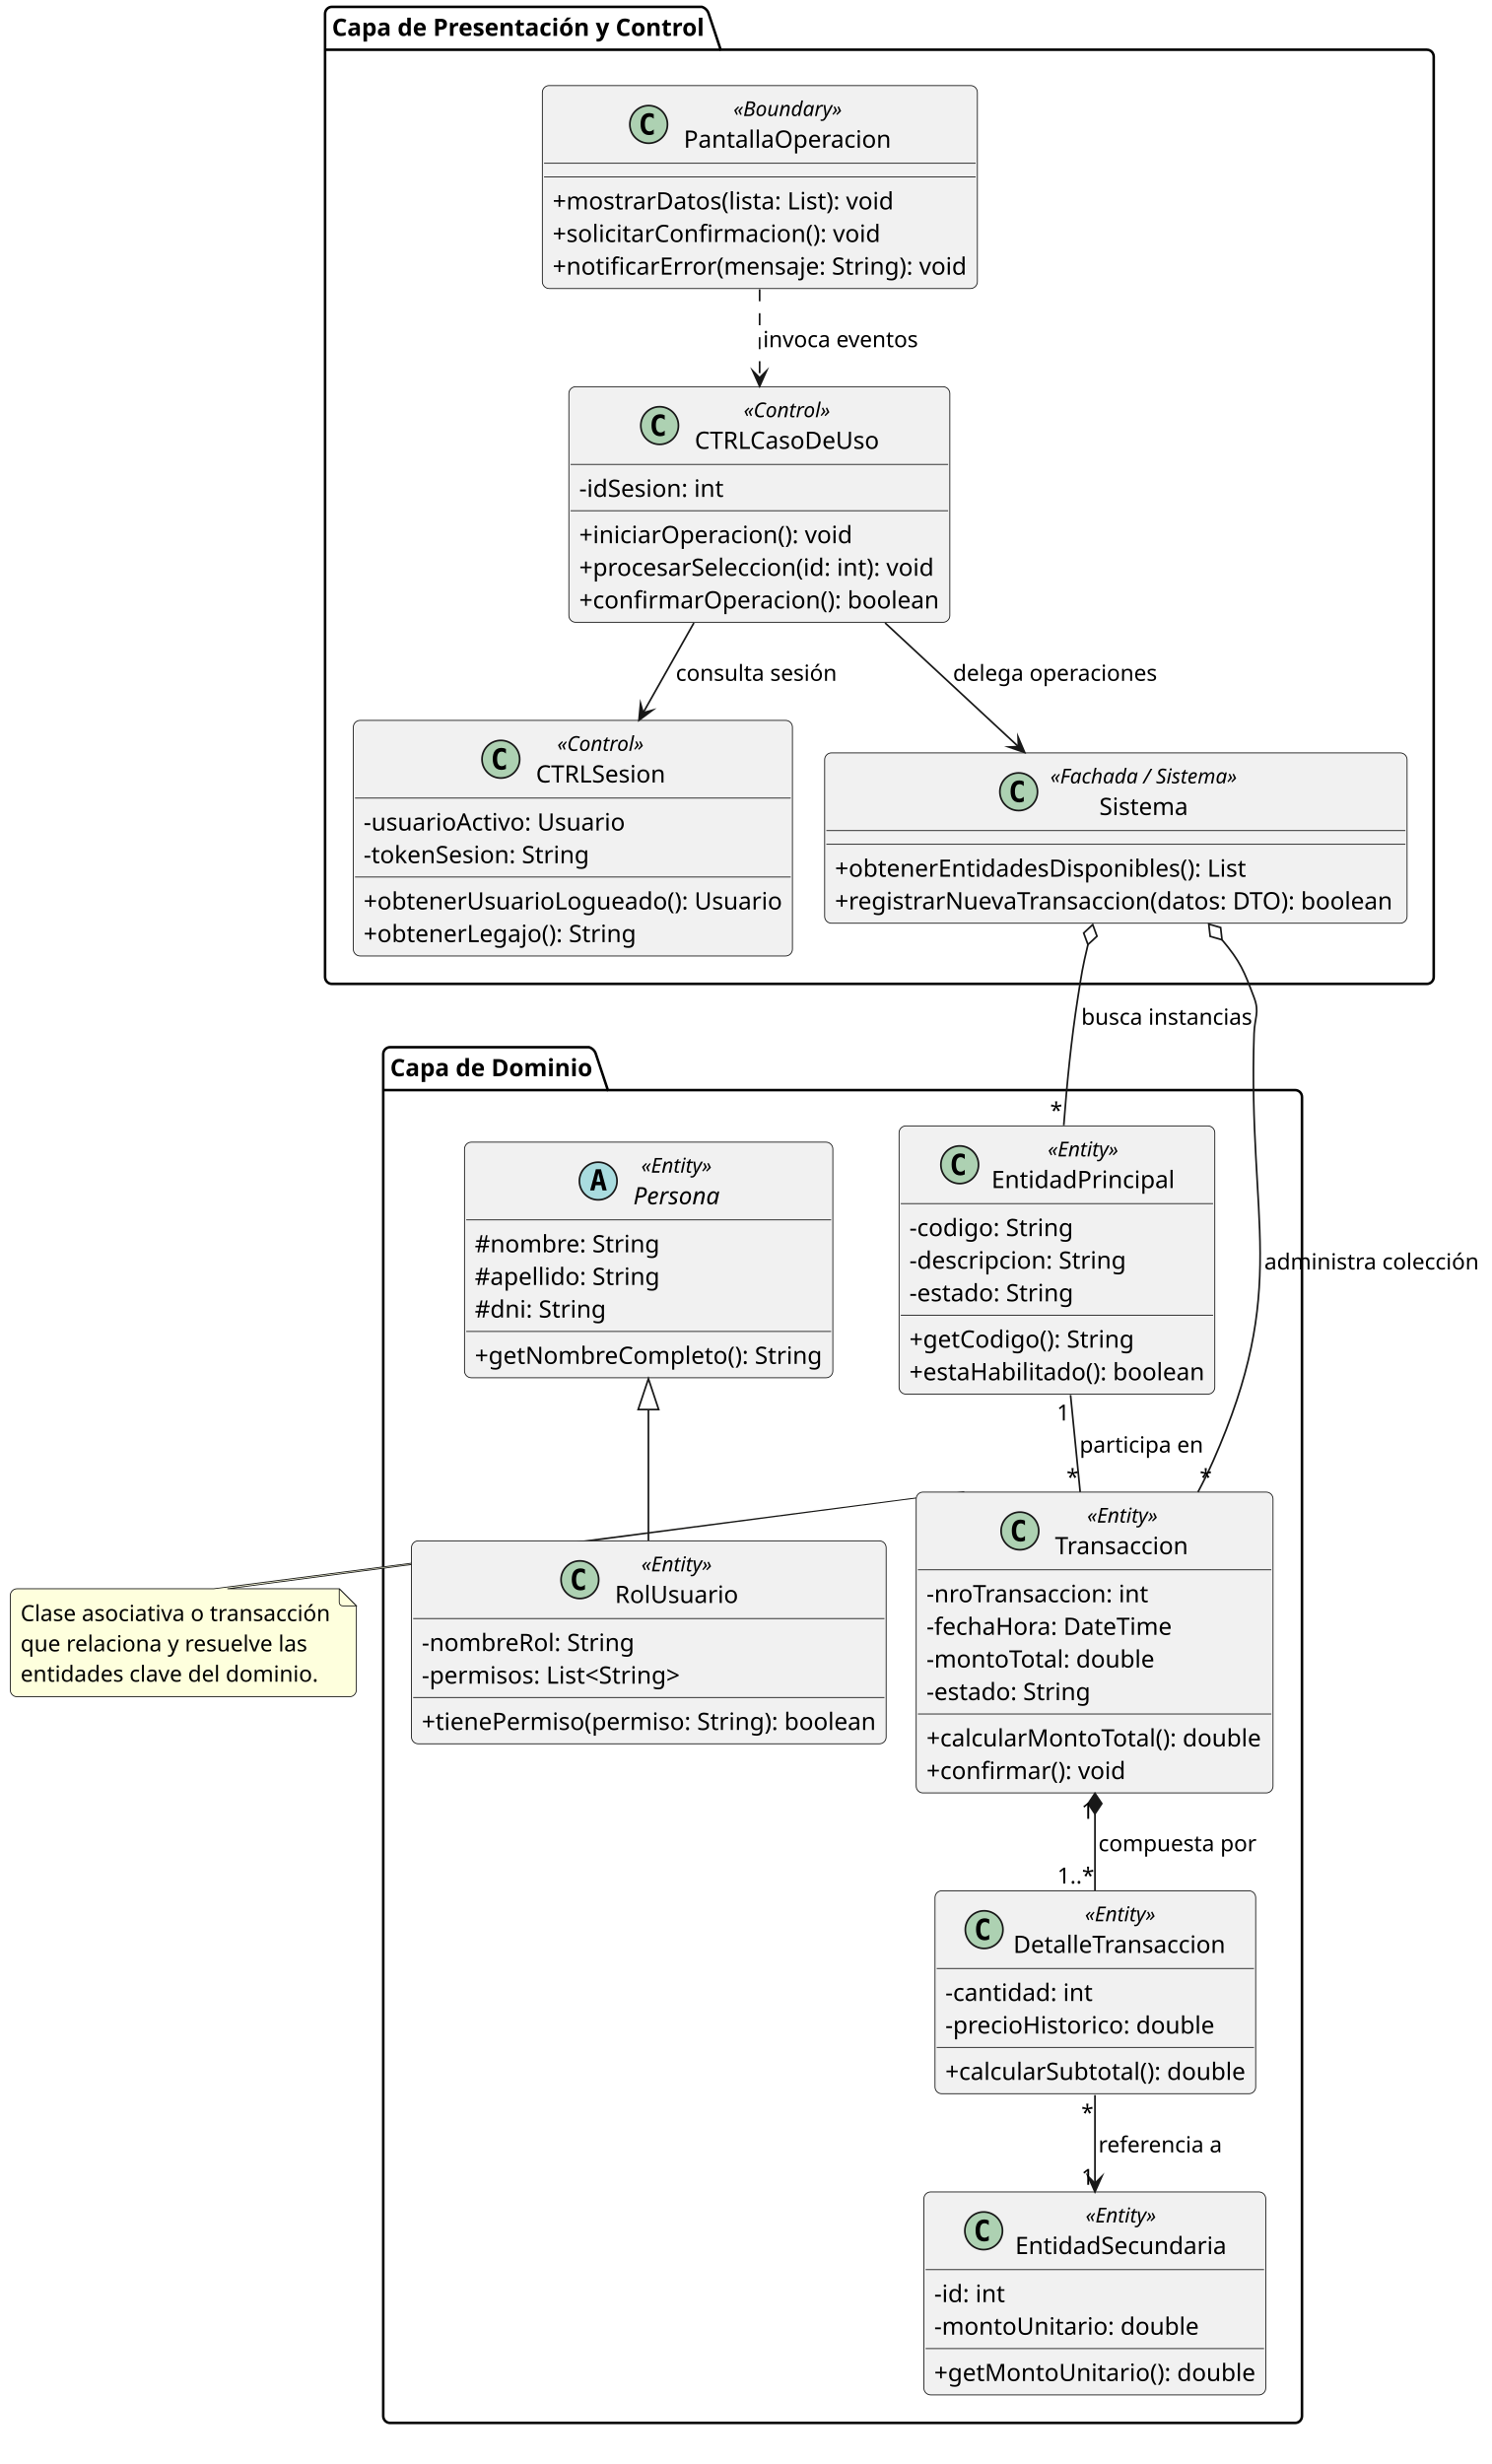
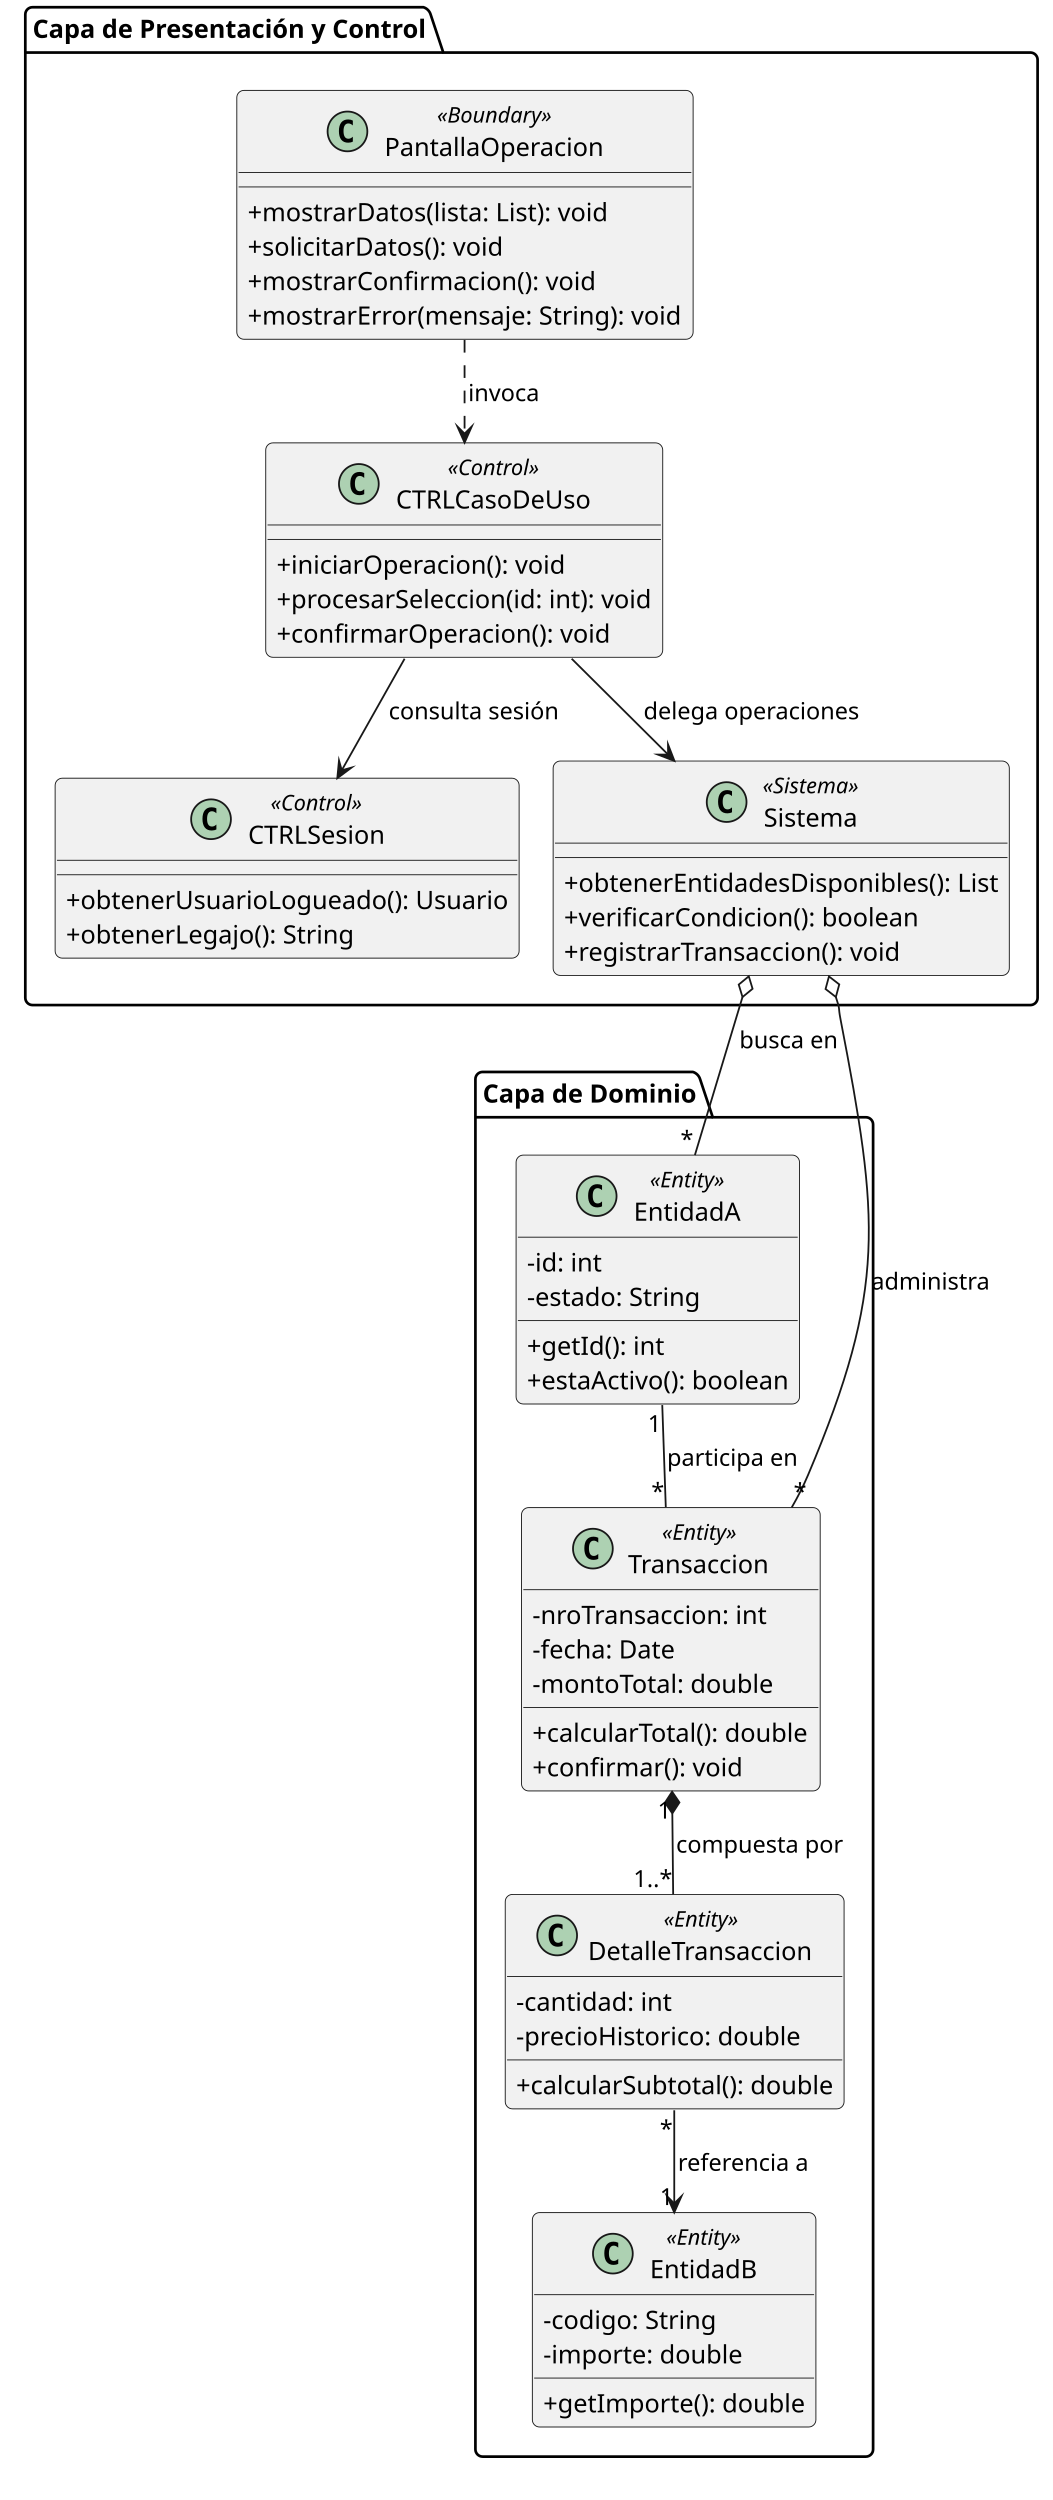
- <svg xmlns="http://www.w3.org/2000/svg" version="1.1" data-diagram-type="CLASS" style="width:872px;height:1440px;background:#FFFFFF;" width="872px" height="1440px" viewBox="0 0 872 1440" zoomAndPan="magnify" preserveAspectRatio="none" contentStyleType="text/css">
+ <svg xmlns="http://www.w3.org/2000/svg" version="1.1" data-diagram-type="CLASS" style="width:582px;height:1383px;background:#FFFFFF;" width="582px" height="1383px" viewBox="0 0 582 1383" zoomAndPan="magnify" preserveAspectRatio="none" contentStyleType="text/css">
  <defs />
  <g font-family="sans-serif" lengthAdjust="spacing">
    <g class="cluster" data-qualified-name="Capa de Presentaci.n y Control" id="ent0001" data-source-line="15">
-       <path d="M194,4 L410.217,4 A6,6 0 0 1 414.217,8 L421.217,29.068 L834,29.068 A4,4 0 0 1 838,33.068 L838,571 A4,4 0 0 1 834,575 L194,575 A4,4 0 0 1 190,571 L190,8 A4,4 0 0 1 194,4" style="stroke:#000;stroke-width:1.5;" fill="none" />
-       <line x1="190" y1="29.068" x2="421.217" y2="29.068" style="stroke:#000;stroke-width:1.5;" />
-       <text x="194" y="20.966" fill="#000" font-size="14" textLength="218.217" font-weight="700">Capa de Presentación y Control</text>
+       <path d="M18,4 L234.217,4 A6,6 0 0 1 238.217,8 L245.217,29.068 L570,29.068 A4,4 0 0 1 574,33.068 L574,552 A4,4 0 0 1 570,556 L18,556 A4,4 0 0 1 14,552 L14,8 A4,4 0 0 1 18,4" style="stroke:#000;stroke-width:1.5;" fill="none" />
+       <line x1="14" y1="29.068" x2="245.217" y2="29.068" style="stroke:#000;stroke-width:1.5;" />
+       <text x="18" y="20.966" fill="#000" font-size="14" textLength="218.217" font-weight="700">Capa de Presentación y Control</text>
    </g>
-     <g class="cluster" data-qualified-name="Capa de Dominio" id="ent0006" data-source-line="45">
-       <path d="M228,612 L344.286,612 A6,6 0 0 1 348.286,616 L355.286,637.068 L757,637.068 A4,4 0 0 1 761,641.068 L761,1412 A4,4 0 0 1 757,1416 L228,1416 A4,4 0 0 1 224,1412 L224,616 A4,4 0 0 1 228,612" style="stroke:#000;stroke-width:1.5;" fill="none" />
-       <line x1="224" y1="637.068" x2="355.286" y2="637.068" style="stroke:#000;stroke-width:1.5;" />
-       <text x="228" y="628.966" fill="#000" font-size="14" textLength="118.286" font-weight="700">Capa de Dominio</text>
+     <g class="cluster" data-qualified-name="Capa de Dominio" id="ent0006" data-source-line="46">
+       <path d="M267,593 L383.286,593 A6,6 0 0 1 387.286,597 L394.286,618.068 L479,618.068 A4,4 0 0 1 483,622.068 L483,1355 A4,4 0 0 1 479,1359 L267,1359 A4,4 0 0 1 263,1355 L263,597 A4,4 0 0 1 267,593" style="stroke:#000;stroke-width:1.5;" fill="none" />
+       <line x1="263" y1="618.068" x2="394.286" y2="618.068" style="stroke:#000;stroke-width:1.5;" />
+       <text x="267" y="609.966" fill="#000" font-size="14" textLength="118.286" font-weight="700">Capa de Dominio</text>
    </g>
-     <g class="entity" data-qualified-name="GMN22" id="ent0023" data-source-line="113">
-       <path d="M6,932.5 L6,987.618 A4,4 0 0 0 10,991.618 L204.285,991.618 A4,4 0 0 0 208.285,987.618 L208.285,938.5 L198.285,928.5 L132.891,928.5 L563.635,871.75 L124.891,928.5 L10,928.5 A4,4 0 0 0 6,932.5" style="stroke:#181818;stroke-width:0.5;" fill="#FEFFDD" />
-       <path d="M198.285,928.5 L198.285,936.5 A2,2 0 0 0 200.285,938.5 L208.285,938.5 L198.285,928.5" style="stroke:#181818;stroke-width:0.5;" fill="#FEFFDD" />
-       <text x="12" y="947.397" fill="#000" font-size="13" textLength="181.285">Clase asociativa o transacción</text>
-       <text x="12" y="965.103" fill="#000" font-size="13" textLength="168.103">que relaciona y resuelve las</text>
-       <text x="12" y="982.809" fill="#000" font-size="13" textLength="174.005">entidades clave del dominio.</text>
+     <g class="entity" data-qualified-name="Capa de Presentaci.n y Control.UI" id="ent0002" data-source-line="18">
+       <rect x="131" y="50" width="252.435" height="137.684" fill="#F1F1F1" style="stroke:#181818;stroke-width:0.5;" rx="4" ry="4" />
+       <ellipse cx="192.222" cy="72.706" rx="11" ry="11" fill="#ADD1B2" style="stroke:#181818;stroke-width:1;" />
+       <path d="M195.191,78.347 Q194.612,78.644 193.972,78.784 Q193.331,78.94 192.628,78.94 Q190.128,78.94 188.8,77.3 Q187.487,75.644 187.487,72.519 Q187.487,69.394 188.8,67.737 Q190.128,66.081 192.628,66.081 Q193.331,66.081 193.972,66.237 Q194.628,66.394 195.191,66.69 L195.191,69.409 Q194.566,68.831 193.972,68.565 Q193.378,68.284 192.753,68.284 Q191.409,68.284 190.722,69.362 Q190.034,70.425 190.034,72.519 Q190.034,74.612 190.722,75.69 Q191.409,76.753 192.753,76.753 Q193.378,76.753 193.972,76.487 Q194.566,76.206 195.191,75.628 L195.191,78.347 Z " fill="#000" />
+       <text x="241.745" y="67.828" fill="#000" font-size="12" textLength="63.444" font-style="italic">«Boundary»</text>
+       <text x="212.722" y="86.31" fill="#000" font-size="14" textLength="121.492">PantallaOperacion</text>
+       <line x1="132" y1="95.412" x2="382.435" y2="95.412" style="stroke:#181818;stroke-width:0.5;" />
+       <line x1="132" y1="103.412" x2="382.435" y2="103.412" style="stroke:#181818;stroke-width:0.5;" />
+       <text x="137" y="122.378" fill="#000" font-size="14" textLength="199.583">+mostrarDatos(lista: List): void</text>
+       <text x="137" y="141.446" fill="#000" font-size="14" textLength="141.329">+solicitarDatos(): void</text>
+       <text x="137" y="160.514" fill="#000" font-size="14" textLength="192.919">+mostrarConfirmacion(): void</text>
+       <text x="137" y="179.582" fill="#000" font-size="14" textLength="240.435">+mostrarError(mensaje: String): void</text>
    </g>
-     <g class="entity" data-qualified-name="Capa de Presentaci.n y Control.UI" id="ent0002" data-source-line="16">
-       <rect x="317" y="50" width="254.269" height="118.616" fill="#F1F1F1" style="stroke:#181818;stroke-width:0.5;" rx="4" ry="4" />
-       <ellipse cx="379.139" cy="72.706" rx="11" ry="11" fill="#ADD1B2" style="stroke:#181818;stroke-width:1;" />
-       <path d="M382.108,78.347 Q381.529,78.644 380.889,78.784 Q380.248,78.94 379.545,78.94 Q377.045,78.94 375.717,77.3 Q374.404,75.644 374.404,72.519 Q374.404,69.394 375.717,67.737 Q377.045,66.081 379.545,66.081 Q380.248,66.081 380.889,66.237 Q381.545,66.394 382.108,66.69 L382.108,69.409 Q381.483,68.831 380.889,68.565 Q380.295,68.284 379.67,68.284 Q378.326,68.284 377.639,69.362 Q376.951,70.425 376.951,72.519 Q376.951,74.612 377.639,75.69 Q378.326,76.753 379.67,76.753 Q380.295,76.753 380.889,76.487 Q381.483,76.206 382.108,75.628 L382.108,78.347 Z " fill="#000" />
-       <text x="428.662" y="67.828" fill="#000" font-size="12" textLength="63.444" font-style="italic">«Boundary»</text>
-       <text x="399.639" y="86.31" fill="#000" font-size="14" textLength="121.492">PantallaOperacion</text>
-       <line x1="318" y1="95.412" x2="570.269" y2="95.412" style="stroke:#181818;stroke-width:0.5;" />
-       <line x1="318" y1="103.412" x2="570.269" y2="103.412" style="stroke:#181818;stroke-width:0.5;" />
-       <text x="323" y="122.378" fill="#000" font-size="14" textLength="199.583">+mostrarDatos(lista: List): void</text>
-       <text x="323" y="141.446" fill="#000" font-size="14" textLength="191.603">+solicitarConfirmacion(): void</text>
-       <text x="323" y="160.514" fill="#000" font-size="14" textLength="242.269">+notificarError(mensaje: String): void</text>
+     <g class="entity" data-qualified-name="Capa de Presentaci.n y Control.CTRLCU" id="ent0003" data-source-line="26">
+       <rect x="147" y="245" width="219.619" height="118.616" fill="#F1F1F1" style="stroke:#181818;stroke-width:0.5;" rx="4" ry="4" />
+       <ellipse cx="198.52" cy="267.706" rx="11" ry="11" fill="#ADD1B2" style="stroke:#181818;stroke-width:1;" />
+       <path d="M201.489,273.347 Q200.91,273.644 200.27,273.784 Q199.629,273.94 198.926,273.94 Q196.426,273.94 195.098,272.3 Q193.785,270.644 193.785,267.519 Q193.785,264.394 195.098,262.737 Q196.426,261.081 198.926,261.081 Q199.629,261.081 200.27,261.237 Q200.926,261.394 201.489,261.69 L201.489,264.409 Q200.864,263.831 200.27,263.565 Q199.676,263.284 199.051,263.284 Q197.707,263.284 197.02,264.362 Q196.332,265.425 196.332,267.519 Q196.332,269.612 197.02,270.69 Q197.707,271.753 199.051,271.753 Q199.676,271.753 200.27,271.487 Q200.864,271.206 201.489,270.628 L201.489,273.347 Z " fill="#000" />
+       <text x="247.655" y="262.828" fill="#000" font-size="12" textLength="50.808" font-style="italic">«Control»</text>
+       <text x="219.02" y="281.31" fill="#000" font-size="14" textLength="108.08">CTRLCasoDeUso</text>
+       <line x1="148" y1="290.412" x2="365.619" y2="290.412" style="stroke:#181818;stroke-width:0.5;" />
+       <line x1="148" y1="298.412" x2="365.619" y2="298.412" style="stroke:#181818;stroke-width:0.5;" />
+       <text x="153" y="317.378" fill="#000" font-size="14" textLength="159.977">+iniciarOperacion(): void</text>
+       <text x="153" y="336.446" fill="#000" font-size="14" textLength="207.619">+procesarSeleccion(id: int): void</text>
+       <text x="153" y="355.514" fill="#000" font-size="14" textLength="184.911">+confirmarOperacion(): void</text>
    </g>
-     <g class="entity" data-qualified-name="Capa de Presentaci.n y Control.CTRLCU" id="ent0003" data-source-line="22">
-       <rect x="332.5" y="226" width="222.671" height="137.684" fill="#F1F1F1" style="stroke:#181818;stroke-width:0.5;" rx="4" ry="4" />
-       <ellipse cx="385.546" cy="248.706" rx="11" ry="11" fill="#ADD1B2" style="stroke:#181818;stroke-width:1;" />
-       <path d="M388.515,254.347 Q387.936,254.644 387.296,254.784 Q386.655,254.94 385.952,254.94 Q383.452,254.94 382.124,253.3 Q380.811,251.644 380.811,248.519 Q380.811,245.394 382.124,243.737 Q383.452,242.081 385.952,242.081 Q386.655,242.081 387.296,242.237 Q387.952,242.394 388.515,242.69 L388.515,245.409 Q387.89,244.831 387.296,244.565 Q386.702,244.284 386.077,244.284 Q384.733,244.284 384.046,245.362 Q383.358,246.425 383.358,248.519 Q383.358,250.612 384.046,251.69 Q384.733,252.753 386.077,252.753 Q386.702,252.753 387.296,252.487 Q387.89,252.206 388.515,251.628 L388.515,254.347 Z " fill="#000" />
-       <text x="434.681" y="243.828" fill="#000" font-size="12" textLength="50.808" font-style="italic">«Control»</text>
-       <text x="406.046" y="262.31" fill="#000" font-size="14" textLength="108.08">CTRLCasoDeUso</text>
-       <line x1="333.5" y1="271.412" x2="554.171" y2="271.412" style="stroke:#181818;stroke-width:0.5;" />
-       <text x="338.5" y="290.378" fill="#000" font-size="14" textLength="84.462">-idSesion: int</text>
-       <line x1="333.5" y1="298.48" x2="554.171" y2="298.48" style="stroke:#181818;stroke-width:0.5;" />
-       <text x="338.5" y="317.446" fill="#000" font-size="14" textLength="159.977">+iniciarOperacion(): void</text>
-       <text x="338.5" y="336.514" fill="#000" font-size="14" textLength="207.619">+procesarSeleccion(id: int): void</text>
-       <text x="338.5" y="355.582" fill="#000" font-size="14" textLength="210.671">+confirmarOperacion(): boolean</text>
+     <g class="entity" data-qualified-name="Capa de Presentaci.n y Control.CTRLSesion" id="ent0004" data-source-line="33">
+       <rect x="30.5" y="430.5" width="256.677" height="99.548" fill="#F1F1F1" style="stroke:#181818;stroke-width:0.5;" rx="4" ry="4" />
+       <ellipse cx="116.74" cy="453.206" rx="11" ry="11" fill="#ADD1B2" style="stroke:#181818;stroke-width:1;" />
+       <path d="M119.708,458.847 Q119.13,459.144 118.49,459.284 Q117.849,459.44 117.146,459.44 Q114.646,459.44 113.318,457.8 Q112.005,456.144 112.005,453.019 Q112.005,449.894 113.318,448.237 Q114.646,446.581 117.146,446.581 Q117.849,446.581 118.49,446.737 Q119.146,446.894 119.708,447.19 L119.708,449.909 Q119.083,449.331 118.49,449.065 Q117.896,448.784 117.271,448.784 Q115.927,448.784 115.24,449.862 Q114.552,450.925 114.552,453.019 Q114.552,455.112 115.24,456.19 Q115.927,457.253 117.271,457.253 Q117.896,457.253 118.49,456.987 Q119.083,456.706 119.708,456.128 L119.708,458.847 Z " fill="#000" />
+       <text x="149.684" y="448.328" fill="#000" font-size="12" textLength="50.808" font-style="italic">«Control»</text>
+       <text x="137.24" y="466.81" fill="#000" font-size="14" textLength="75.698">CTRLSesion</text>
+       <line x1="31.5" y1="475.912" x2="286.177" y2="475.912" style="stroke:#181818;stroke-width:0.5;" />
+       <line x1="31.5" y1="483.912" x2="286.177" y2="483.912" style="stroke:#181818;stroke-width:0.5;" />
+       <text x="36.5" y="502.878" fill="#000" font-size="14" textLength="244.677">+obtenerUsuarioLogueado(): Usuario</text>
+       <text x="36.5" y="521.946" fill="#000" font-size="14" textLength="159.333">+obtenerLegajo(): String</text>
    </g>
-     <g class="entity" data-qualified-name="Capa de Presentaci.n y Control.CTRLSesion" id="ent0004" data-source-line="29">
-       <rect x="206.5" y="421" width="256.677" height="137.684" fill="#F1F1F1" style="stroke:#181818;stroke-width:0.5;" rx="4" ry="4" />
-       <ellipse cx="292.74" cy="443.706" rx="11" ry="11" fill="#ADD1B2" style="stroke:#181818;stroke-width:1;" />
-       <path d="M295.708,449.347 Q295.13,449.644 294.49,449.784 Q293.849,449.94 293.146,449.94 Q290.646,449.94 289.318,448.3 Q288.005,446.644 288.005,443.519 Q288.005,440.394 289.318,438.737 Q290.646,437.081 293.146,437.081 Q293.849,437.081 294.49,437.237 Q295.146,437.394 295.708,437.69 L295.708,440.409 Q295.083,439.831 294.49,439.565 Q293.896,439.284 293.271,439.284 Q291.927,439.284 291.24,440.362 Q290.552,441.425 290.552,443.519 Q290.552,445.612 291.24,446.69 Q291.927,447.753 293.271,447.753 Q293.896,447.753 294.49,447.487 Q295.083,447.206 295.708,446.628 L295.708,449.347 Z " fill="#000" />
-       <text x="325.684" y="438.828" fill="#000" font-size="12" textLength="50.808" font-style="italic">«Control»</text>
-       <text x="313.24" y="457.31" fill="#000" font-size="14" textLength="75.698">CTRLSesion</text>
-       <line x1="207.5" y1="466.412" x2="462.177" y2="466.412" style="stroke:#181818;stroke-width:0.5;" />
-       <text x="212.5" y="485.378" fill="#000" font-size="14" textLength="152.851">-usuarioActivo: Usuario</text>
-       <text x="212.5" y="504.446" fill="#000" font-size="14" textLength="131.865">-tokenSesion: String</text>
-       <line x1="207.5" y1="512.548" x2="462.177" y2="512.548" style="stroke:#181818;stroke-width:0.5;" />
-       <text x="212.5" y="531.514" fill="#000" font-size="14" textLength="244.677">+obtenerUsuarioLogueado(): Usuario</text>
-       <text x="212.5" y="550.582" fill="#000" font-size="14" textLength="159.333">+obtenerLegajo(): String</text>
+     <g class="entity" data-qualified-name="Capa de Presentaci.n y Control.Sistema" id="ent0005" data-source-line="39">
+       <rect x="306" y="421" width="252.351" height="118.616" fill="#F1F1F1" style="stroke:#181818;stroke-width:0.5;" rx="4" ry="4" />
+       <ellipse cx="401.977" cy="443.706" rx="11" ry="11" fill="#ADD1B2" style="stroke:#181818;stroke-width:1;" />
+       <path d="M404.945,449.347 Q404.367,449.644 403.727,449.784 Q403.086,449.94 402.383,449.94 Q399.883,449.94 398.555,448.3 Q397.242,446.644 397.242,443.519 Q397.242,440.394 398.555,438.737 Q399.883,437.081 402.383,437.081 Q403.086,437.081 403.727,437.237 Q404.383,437.394 404.945,437.69 L404.945,440.409 Q404.32,439.831 403.727,439.565 Q403.133,439.284 402.508,439.284 Q401.164,439.284 400.477,440.362 Q399.789,441.425 399.789,443.519 Q399.789,445.612 400.477,446.69 Q401.164,447.753 402.508,447.753 Q403.133,447.753 403.727,447.487 Q404.32,447.206 404.945,446.628 L404.945,449.347 Z " fill="#000" />
+       <text x="421.887" y="438.828" fill="#000" font-size="12" textLength="53.076" font-style="italic">«Sistema»</text>
+       <text x="422.477" y="457.31" fill="#000" font-size="14" textLength="51.898">Sistema</text>
+       <line x1="307" y1="466.412" x2="557.351" y2="466.412" style="stroke:#181818;stroke-width:0.5;" />
+       <line x1="307" y1="474.412" x2="557.351" y2="474.412" style="stroke:#181818;stroke-width:0.5;" />
+       <text x="312" y="493.378" fill="#000" font-size="14" textLength="240.351">+obtenerEntidadesDisponibles(): List</text>
+       <text x="312" y="512.446" fill="#000" font-size="14" textLength="196.195">+verificarCondicion(): boolean</text>
+       <text x="312" y="531.514" fill="#000" font-size="14" textLength="187.487">+registrarTransaccion(): void</text>
    </g>
-     <g class="entity" data-qualified-name="Capa de Presentaci.n y Control.Sistema" id="ent0005" data-source-line="36">
-       <rect x="482" y="440" width="340.425" height="99.548" fill="#F1F1F1" style="stroke:#181818;stroke-width:0.5;" rx="4" ry="4" />
-       <ellipse cx="595.416" cy="462.706" rx="11" ry="11" fill="#ADD1B2" style="stroke:#181818;stroke-width:1;" />
-       <path d="M598.385,468.347 Q597.807,468.644 597.166,468.784 Q596.525,468.94 595.822,468.94 Q593.322,468.94 591.994,467.3 Q590.682,465.644 590.682,462.519 Q590.682,459.394 591.994,457.737 Q593.322,456.081 595.822,456.081 Q596.525,456.081 597.166,456.237 Q597.822,456.394 598.385,456.69 L598.385,459.409 Q597.76,458.831 597.166,458.565 Q596.572,458.284 595.947,458.284 Q594.603,458.284 593.916,459.362 Q593.228,460.425 593.228,462.519 Q593.228,464.612 593.916,465.69 Q594.603,466.753 595.947,466.753 Q596.572,466.753 597.166,466.487 Q597.76,466.206 598.385,465.628 L598.385,468.347 Z " fill="#000" />
-       <text x="613.916" y="457.828" fill="#000" font-size="12" textLength="109.093" font-style="italic">«Fachada / Sistema»</text>
-       <text x="642.513" y="476.31" fill="#000" font-size="14" textLength="51.898">Sistema</text>
-       <line x1="483" y1="485.412" x2="821.425" y2="485.412" style="stroke:#181818;stroke-width:0.5;" />
-       <line x1="483" y1="493.412" x2="821.425" y2="493.412" style="stroke:#181818;stroke-width:0.5;" />
-       <text x="488" y="512.378" fill="#000" font-size="14" textLength="240.351">+obtenerEntidadesDisponibles(): List</text>
-       <text x="488" y="531.446" fill="#000" font-size="14" textLength="328.425">+registrarNuevaTransaccion(datos: DTO): boolean</text>
+     <g class="entity" data-qualified-name="Capa de Dominio.EntidadA" id="ent0007" data-source-line="48">
+       <rect x="285.5" y="639" width="156.787" height="137.684" fill="#F1F1F1" style="stroke:#181818;stroke-width:0.5;" rx="4" ry="4" />
+       <ellipse cx="330.083" cy="661.706" rx="11" ry="11" fill="#ADD1B2" style="stroke:#181818;stroke-width:1;" />
+       <path d="M333.052,667.347 Q332.473,667.644 331.833,667.784 Q331.192,667.94 330.489,667.94 Q327.989,667.94 326.661,666.3 Q325.348,664.644 325.348,661.519 Q325.348,658.394 326.661,656.737 Q327.989,655.081 330.489,655.081 Q331.192,655.081 331.833,655.237 Q332.489,655.394 333.052,655.69 L333.052,658.409 Q332.427,657.831 331.833,657.565 Q331.239,657.284 330.614,657.284 Q329.27,657.284 328.583,658.362 Q327.895,659.425 327.895,661.519 Q327.895,663.612 328.583,664.69 Q329.27,665.753 330.614,665.753 Q331.239,665.753 331.833,665.487 Q332.427,665.206 333.052,664.628 L333.052,667.347 Z " fill="#000" />
+       <text x="359.528" y="656.828" fill="#000" font-size="12" textLength="41.232" font-style="italic">«Entity»</text>
+       <text x="350.583" y="675.31" fill="#000" font-size="14" textLength="59.122">EntidadA</text>
+       <line x1="286.5" y1="684.412" x2="441.287" y2="684.412" style="stroke:#181818;stroke-width:0.5;" />
+       <text x="291.5" y="703.378" fill="#000" font-size="14" textLength="41.44">-id: int</text>
+       <text x="291.5" y="722.446" fill="#000" font-size="14" textLength="95.886">-estado: String</text>
+       <line x1="286.5" y1="730.548" x2="441.287" y2="730.548" style="stroke:#181818;stroke-width:0.5;" />
+       <text x="291.5" y="749.514" fill="#000" font-size="14" textLength="76.034">+getId(): int</text>
+       <text x="291.5" y="768.582" fill="#000" font-size="14" textLength="144.787">+estaActivo(): boolean</text>
    </g>
-     <g class="entity" data-qualified-name="Capa de Dominio.Persona" id="ent0007" data-source-line="47">
-       <rect x="271.5" y="667.5" width="215.293" height="137.684" fill="#F1F1F1" style="stroke:#181818;stroke-width:0.5;" rx="4" ry="4" />
-       <ellipse cx="349.655" cy="690.206" rx="11" ry="11" fill="#A9DCDF" style="stroke:#181818;stroke-width:1;" />
-       <path d="M349.764,685.55 L348.608,690.628 L350.936,690.628 L349.764,685.55 Z M348.28,683.315 L351.264,683.315 L354.623,695.706 L352.17,695.706 L351.405,692.644 L348.123,692.644 L347.373,695.706 L344.936,695.706 L348.28,683.315 Z " fill="#000" />
-       <text x="374.78" y="685.328" fill="#000" font-size="12" textLength="41.232" font-style="italic">«Entity»</text>
-       <text x="370.155" y="703.81" fill="#000" font-size="14" textLength="50.484" font-style="italic">Persona</text>
-       <line x1="272.5" y1="712.912" x2="485.793" y2="712.912" style="stroke:#181818;stroke-width:0.5;" />
-       <text x="277.5" y="731.878" fill="#000" font-size="14" textLength="108.332">#nombre: String</text>
-       <text x="277.5" y="750.946" fill="#000" font-size="14" textLength="108.108">#apellido: String</text>
-       <text x="277.5" y="770.014" fill="#000" font-size="14" textLength="76.706">#dni: String</text>
-       <line x1="272.5" y1="778.116" x2="485.793" y2="778.116" style="stroke:#181818;stroke-width:0.5;" />
-       <text x="277.5" y="797.082" fill="#000" font-size="14" textLength="203.293">+getNombreCompleto(): String</text>
+     <g class="entity" data-qualified-name="Capa de Dominio.EntidadB" id="ent0008" data-source-line="55">
+       <rect x="294.5" y="1224" width="156.857" height="118.616" fill="#F1F1F1" style="stroke:#181818;stroke-width:0.5;" rx="4" ry="4" />
+       <ellipse cx="339.041" cy="1246.706" rx="11" ry="11" fill="#ADD1B2" style="stroke:#181818;stroke-width:1;" />
+       <path d="M342.01,1252.347 Q341.431,1252.644 340.791,1252.784 Q340.15,1252.94 339.447,1252.94 Q336.947,1252.94 335.619,1251.3 Q334.306,1249.644 334.306,1246.519 Q334.306,1243.394 335.619,1241.737 Q336.947,1240.081 339.447,1240.081 Q340.15,1240.081 340.791,1240.237 Q341.447,1240.394 342.01,1240.69 L342.01,1243.409 Q341.385,1242.831 340.791,1242.565 Q340.197,1242.284 339.572,1242.284 Q338.228,1242.284 337.541,1243.362 Q336.853,1244.425 336.853,1246.519 Q336.853,1248.612 337.541,1249.69 Q338.228,1250.753 339.572,1250.753 Q340.197,1250.753 340.791,1250.487 Q341.385,1250.206 342.01,1249.628 L342.01,1252.347 Z " fill="#000" />
+       <text x="368.563" y="1241.828" fill="#000" font-size="12" textLength="41.232" font-style="italic">«Entity»</text>
+       <text x="359.541" y="1260.31" fill="#000" font-size="14" textLength="59.276">EntidadB</text>
+       <line x1="295.5" y1="1269.412" x2="450.357" y2="1269.412" style="stroke:#181818;stroke-width:0.5;" />
+       <text x="300.5" y="1288.378" fill="#000" font-size="14" textLength="95.788">-codigo: String</text>
+       <text x="300.5" y="1307.446" fill="#000" font-size="14" textLength="110.264">-importe: double</text>
+       <line x1="295.5" y1="1315.548" x2="450.357" y2="1315.548" style="stroke:#181818;stroke-width:0.5;" />
+       <text x="300.5" y="1334.514" fill="#000" font-size="14" textLength="144.857">+getImporte(): double</text>
    </g>
-     <g class="entity" data-qualified-name="Capa de Dominio.Rol" id="ent0008" data-source-line="54">
-       <rect x="240.5" y="900.5" width="277.453" height="118.616" fill="#F1F1F1" style="stroke:#181818;stroke-width:0.5;" rx="4" ry="4" />
-       <ellipse cx="338.927" cy="923.206" rx="11" ry="11" fill="#ADD1B2" style="stroke:#181818;stroke-width:1;" />
-       <path d="M341.895,928.847 Q341.317,929.144 340.677,929.284 Q340.036,929.44 339.333,929.44 Q336.833,929.44 335.505,927.8 Q334.192,926.144 334.192,923.019 Q334.192,919.894 335.505,918.237 Q336.833,916.581 339.333,916.581 Q340.036,916.581 340.677,916.737 Q341.333,916.894 341.895,917.19 L341.895,919.909 Q341.27,919.331 340.677,919.065 Q340.083,918.784 339.458,918.784 Q338.114,918.784 337.427,919.862 Q336.739,920.925 336.739,923.019 Q336.739,925.112 337.427,926.19 Q338.114,927.253 339.458,927.253 Q340.083,927.253 340.677,926.987 Q341.27,926.706 341.895,926.128 L341.895,928.847 Z " fill="#000" />
-       <text x="374.86" y="918.328" fill="#000" font-size="12" textLength="41.232" font-style="italic">«Entity»</text>
-       <text x="359.427" y="936.81" fill="#000" font-size="14" textLength="72.1">RolUsuario</text>
-       <line x1="241.5" y1="945.912" x2="516.953" y2="945.912" style="stroke:#181818;stroke-width:0.5;" />
-       <text x="246.5" y="964.878" fill="#000" font-size="14" textLength="124.586">-nombreRol: String</text>
-       <text x="246.5" y="983.946" fill="#000" font-size="14" textLength="150.891">-permisos: List&lt;String&gt;</text>
-       <line x1="241.5" y1="992.048" x2="516.953" y2="992.048" style="stroke:#181818;stroke-width:0.5;" />
-       <text x="246.5" y="1011.014" fill="#000" font-size="14" textLength="265.453">+tienePermiso(permiso: String): boolean</text>
+     <g class="entity" data-qualified-name="Capa de Dominio.Transaccion" id="ent0009" data-source-line="62">
+       <rect x="288.5" y="834" width="165.229" height="156.752" fill="#F1F1F1" style="stroke:#181818;stroke-width:0.5;" rx="4" ry="4" />
+       <ellipse cx="327.991" cy="856.706" rx="11" ry="11" fill="#ADD1B2" style="stroke:#181818;stroke-width:1;" />
+       <path d="M330.959,862.347 Q330.381,862.644 329.741,862.784 Q329.1,862.94 328.397,862.94 Q325.897,862.94 324.569,861.3 Q323.256,859.644 323.256,856.519 Q323.256,853.394 324.569,851.737 Q325.897,850.081 328.397,850.081 Q329.1,850.081 329.741,850.237 Q330.397,850.394 330.959,850.69 L330.959,853.409 Q330.334,852.831 329.741,852.565 Q329.147,852.284 328.522,852.284 Q327.178,852.284 326.491,853.362 Q325.803,854.425 325.803,856.519 Q325.803,858.612 326.491,859.69 Q327.178,860.753 328.522,860.753 Q329.147,860.753 329.741,860.487 Q330.334,860.206 330.959,859.628 L330.959,862.347 Z " fill="#000" />
+       <text x="366.22" y="851.828" fill="#000" font-size="12" textLength="41.232" font-style="italic">«Entity»</text>
+       <text x="347.433" y="870.31" fill="#000" font-size="14" textLength="78.806">Transaccion</text>
+       <line x1="289.5" y1="879.412" x2="452.729" y2="879.412" style="stroke:#181818;stroke-width:0.5;" />
+       <text x="294.5" y="898.378" fill="#000" font-size="14" textLength="130.927">-nroTransaccion: int</text>
+       <text x="294.5" y="917.446" fill="#000" font-size="14" textLength="78.862">-fecha: Date</text>
+       <text x="294.5" y="936.514" fill="#000" font-size="14" textLength="134.259">-montoTotal: double</text>
+       <line x1="289.5" y1="944.616" x2="452.729" y2="944.616" style="stroke:#181818;stroke-width:0.5;" />
+       <text x="294.5" y="963.582" fill="#000" font-size="14" textLength="153.229">+calcularTotal(): double</text>
+       <text x="294.5" y="982.65" fill="#000" font-size="14" textLength="116.382">+confirmar(): void</text>
    </g>
-     <g class="entity" data-qualified-name="Capa de Dominio.EntidadA" id="ent0009" data-source-line="60">
-       <rect x="525.5" y="658" width="184.535" height="156.752" fill="#F1F1F1" style="stroke:#181818;stroke-width:0.5;" rx="4" ry="4" />
-       <ellipse cx="560.946" cy="680.706" rx="11" ry="11" fill="#ADD1B2" style="stroke:#181818;stroke-width:1;" />
-       <path d="M563.915,686.347 Q563.337,686.644 562.696,686.784 Q562.055,686.94 561.352,686.94 Q558.852,686.94 557.524,685.3 Q556.212,683.644 556.212,680.519 Q556.212,677.394 557.524,675.737 Q558.852,674.081 561.352,674.081 Q562.055,674.081 562.696,674.237 Q563.352,674.394 563.915,674.69 L563.915,677.409 Q563.29,676.831 562.696,676.565 Q562.102,676.284 561.477,676.284 Q560.134,676.284 559.446,677.362 Q558.759,678.425 558.759,680.519 Q558.759,682.612 559.446,683.69 Q560.134,684.753 561.477,684.753 Q562.102,684.753 562.696,684.487 Q563.29,684.206 563.915,683.628 L563.915,686.347 Z " fill="#000" />
-       <text x="612.423" y="675.828" fill="#000" font-size="12" textLength="41.232" font-style="italic">«Entity»</text>
-       <text x="579.49" y="694.31" fill="#000" font-size="14" textLength="107.1">EntidadPrincipal</text>
-       <line x1="526.5" y1="703.412" x2="709.035" y2="703.412" style="stroke:#181818;stroke-width:0.5;" />
-       <text x="531.5" y="722.378" fill="#000" font-size="14" textLength="95.788">-codigo: String</text>
-       <text x="531.5" y="741.446" fill="#000" font-size="14" textLength="126.686">-descripcion: String</text>
-       <text x="531.5" y="760.514" fill="#000" font-size="14" textLength="95.886">-estado: String</text>
-       <line x1="526.5" y1="768.616" x2="709.035" y2="768.616" style="stroke:#181818;stroke-width:0.5;" />
-       <text x="531.5" y="787.582" fill="#000" font-size="14" textLength="131.376">+getCodigo(): String</text>
-       <text x="531.5" y="806.65" fill="#000" font-size="14" textLength="172.535">+estaHabilitado(): boolean</text>
+     <g class="entity" data-qualified-name="Capa de Dominio.Detalle" id="ent0010" data-source-line="70">
+       <rect x="279.5" y="1048" width="187.447" height="118.616" fill="#F1F1F1" style="stroke:#181818;stroke-width:0.5;" rx="4" ry="4" />
+       <ellipse cx="308.224" cy="1070.706" rx="11" ry="11" fill="#ADD1B2" style="stroke:#181818;stroke-width:1;" />
+       <path d="M311.193,1076.347 Q310.615,1076.644 309.974,1076.784 Q309.333,1076.94 308.63,1076.94 Q306.13,1076.94 304.802,1075.3 Q303.49,1073.644 303.49,1070.519 Q303.49,1067.394 304.802,1065.737 Q306.13,1064.081 308.63,1064.081 Q309.333,1064.081 309.974,1064.237 Q310.63,1064.394 311.193,1064.69 L311.193,1067.409 Q310.568,1066.831 309.974,1066.565 Q309.38,1066.284 308.755,1066.284 Q307.412,1066.284 306.724,1067.362 Q306.037,1068.425 306.037,1070.519 Q306.037,1072.612 306.724,1073.69 Q307.412,1074.753 308.755,1074.753 Q309.38,1074.753 309.974,1074.487 Q310.568,1074.206 311.193,1073.628 L311.193,1076.347 Z " fill="#000" />
+       <text x="367.132" y="1065.828" fill="#000" font-size="12" textLength="41.232" font-style="italic">«Entity»</text>
+       <text x="325.274" y="1084.31" fill="#000" font-size="14" textLength="124.95">DetalleTransaccion</text>
+       <line x1="280.5" y1="1093.412" x2="465.947" y2="1093.412" style="stroke:#181818;stroke-width:0.5;" />
+       <text x="285.5" y="1112.378" fill="#000" font-size="14" textLength="86.184">-cantidad: int</text>
+       <text x="285.5" y="1131.446" fill="#000" font-size="14" textLength="157.639">-precioHistorico: double</text>
+       <line x1="280.5" y1="1139.548" x2="465.947" y2="1139.548" style="stroke:#181818;stroke-width:0.5;" />
+       <text x="285.5" y="1158.514" fill="#000" font-size="14" textLength="175.447">+calcularSubtotal(): double</text>
    </g>
-     <g class="entity" data-qualified-name="Capa de Dominio.EntidadB" id="ent0010" data-source-line="68">
-       <rect x="540" y="1281" width="199.823" height="118.616" fill="#F1F1F1" style="stroke:#181818;stroke-width:0.5;" rx="4" ry="4" />
-       <ellipse cx="574.948" cy="1303.706" rx="11" ry="11" fill="#ADD1B2" style="stroke:#181818;stroke-width:1;" />
-       <path d="M577.917,1309.347 Q577.339,1309.644 576.698,1309.784 Q576.058,1309.94 575.355,1309.94 Q572.855,1309.94 571.527,1308.3 Q570.214,1306.644 570.214,1303.519 Q570.214,1300.394 571.527,1298.737 Q572.855,1297.081 575.355,1297.081 Q576.058,1297.081 576.698,1297.237 Q577.355,1297.394 577.917,1297.69 L577.917,1300.409 Q577.292,1299.831 576.698,1299.565 Q576.105,1299.284 575.48,1299.284 Q574.136,1299.284 573.448,1300.362 Q572.761,1301.425 572.761,1303.519 Q572.761,1305.612 573.448,1306.69 Q574.136,1307.753 575.48,1307.753 Q576.105,1307.753 576.698,1307.487 Q577.292,1307.206 577.917,1306.628 L577.917,1309.347 Z " fill="#000" />
-       <text x="634.512" y="1298.828" fill="#000" font-size="12" textLength="41.232" font-style="italic">«Entity»</text>
-       <text x="593.381" y="1317.31" fill="#000" font-size="14" textLength="123.494">EntidadSecundaria</text>
-       <line x1="541" y1="1326.412" x2="738.823" y2="1326.412" style="stroke:#181818;stroke-width:0.5;" />
-       <text x="546" y="1345.378" fill="#000" font-size="14" textLength="41.44">-id: int</text>
-       <text x="546" y="1364.446" fill="#000" font-size="14" textLength="154.755">-montoUnitario: double</text>
-       <line x1="541" y1="1372.548" x2="738.823" y2="1372.548" style="stroke:#181818;stroke-width:0.5;" />
-       <text x="546" y="1391.514" fill="#000" font-size="14" textLength="187.823">+getMontoUnitario(): double</text>
+     <g class="link" data-entity-1="ent0002" data-entity-2="ent0003" id="lnk11" data-link-type="dependency">
+       <polygon points="257,244.887,261,235.887,257,239.887,253,235.887,257,244.887" fill="#181818" style="stroke:#181818;stroke-width:1;stroke-linejoin:miter;stroke-miterlimit:10;" />
+       <path d="M257,188.068 C257,206.733 257,221.802 257,239.887" style="stroke:#181818;stroke-width:1;stroke-dasharray:7,7;" fill="none" />
+       <text x="259" y="221.897" fill="#000" font-size="13" textLength="39.39">invoca</text>
    </g>
-     <g class="entity" data-qualified-name="Capa de Dominio.Transaccion" id="ent0011" data-source-line="75">
-       <rect x="535.5" y="872" width="208.573" height="175.82" fill="#F1F1F1" style="stroke:#181818;stroke-width:0.5;" rx="4" ry="4" />
-       <ellipse cx="596.134" cy="894.706" rx="11" ry="11" fill="#ADD1B2" style="stroke:#181818;stroke-width:1;" />
-       <path d="M599.103,900.347 Q598.524,900.644 597.884,900.784 Q597.243,900.94 596.54,900.94 Q594.04,900.94 592.712,899.3 Q591.399,897.644 591.399,894.519 Q591.399,891.394 592.712,889.737 Q594.04,888.081 596.54,888.081 Q597.243,888.081 597.884,888.237 Q598.54,888.394 599.103,888.69 L599.103,891.409 Q598.478,890.831 597.884,890.565 Q597.29,890.284 596.665,890.284 Q595.321,890.284 594.634,891.362 Q593.946,892.425 593.946,894.519 Q593.946,896.612 594.634,897.69 Q595.321,898.753 596.665,898.753 Q597.29,898.753 597.884,898.487 Q598.478,898.206 599.103,897.628 L599.103,900.347 Z " fill="#000" />
-       <text x="635.42" y="889.828" fill="#000" font-size="12" textLength="41.232" font-style="italic">«Entity»</text>
-       <text x="616.634" y="908.31" fill="#000" font-size="14" textLength="78.806">Transaccion</text>
-       <line x1="536.5" y1="917.412" x2="743.073" y2="917.412" style="stroke:#181818;stroke-width:0.5;" />
-       <text x="541.5" y="936.378" fill="#000" font-size="14" textLength="130.927">-nroTransaccion: int</text>
-       <text x="541.5" y="955.446" fill="#000" font-size="14" textLength="143.723">-fechaHora: DateTime</text>
-       <text x="541.5" y="974.514" fill="#000" font-size="14" textLength="134.259">-montoTotal: double</text>
-       <text x="541.5" y="993.582" fill="#000" font-size="14" textLength="95.886">-estado: String</text>
-       <line x1="536.5" y1="1001.684" x2="743.073" y2="1001.684" style="stroke:#181818;stroke-width:0.5;" />
-       <text x="541.5" y="1020.65" fill="#000" font-size="14" textLength="196.573">+calcularMontoTotal(): double</text>
-       <text x="541.5" y="1039.718" fill="#000" font-size="14" textLength="116.382">+confirmar(): void</text>
+     <g class="link" data-entity-1="ent0003" data-entity-2="ent0004" id="lnk12" data-link-type="dependency">
+       <polygon points="186.6,430.496,194.502,424.617,189.054,426.139,187.531,420.691,186.6,430.496" fill="#181818" style="stroke:#181818;stroke-width:1;stroke-linejoin:miter;stroke-miterlimit:10;" />
+       <path d="M223.822,364.408 C211.716,385.901 200.622,405.6 189.054,426.139" style="stroke:#181818;stroke-width:1;" fill="none" />
+       <text x="215" y="397.897" fill="#000" font-size="13" textLength="94.159">consulta sesión</text>
    </g>
-     <g class="entity" data-qualified-name="Capa de Dominio.Detalle" id="ent0012" data-source-line="84">
-       <rect x="546.5" y="1105" width="187.447" height="118.616" fill="#F1F1F1" style="stroke:#181818;stroke-width:0.5;" rx="4" ry="4" />
-       <ellipse cx="575.224" cy="1127.706" rx="11" ry="11" fill="#ADD1B2" style="stroke:#181818;stroke-width:1;" />
-       <path d="M578.193,1133.347 Q577.615,1133.644 576.974,1133.784 Q576.333,1133.94 575.63,1133.94 Q573.13,1133.94 571.802,1132.3 Q570.49,1130.644 570.49,1127.519 Q570.49,1124.394 571.802,1122.737 Q573.13,1121.081 575.63,1121.081 Q576.333,1121.081 576.974,1121.237 Q577.63,1121.394 578.193,1121.69 L578.193,1124.409 Q577.568,1123.831 576.974,1123.565 Q576.38,1123.284 575.755,1123.284 Q574.412,1123.284 573.724,1124.362 Q573.037,1125.425 573.037,1127.519 Q573.037,1129.612 573.724,1130.69 Q574.412,1131.753 575.755,1131.753 Q576.38,1131.753 576.974,1131.487 Q577.568,1131.206 578.193,1130.628 L578.193,1133.347 Z " fill="#000" />
-       <text x="634.132" y="1122.828" fill="#000" font-size="12" textLength="41.232" font-style="italic">«Entity»</text>
-       <text x="592.274" y="1141.31" fill="#000" font-size="14" textLength="124.95">DetalleTransaccion</text>
-       <line x1="547.5" y1="1150.412" x2="732.947" y2="1150.412" style="stroke:#181818;stroke-width:0.5;" />
-       <text x="552.5" y="1169.378" fill="#000" font-size="14" textLength="86.184">-cantidad: int</text>
-       <text x="552.5" y="1188.446" fill="#000" font-size="14" textLength="157.639">-precioHistorico: double</text>
-       <line x1="547.5" y1="1196.548" x2="732.947" y2="1196.548" style="stroke:#181818;stroke-width:0.5;" />
-       <text x="552.5" y="1215.514" fill="#000" font-size="14" textLength="175.447">+calcularSubtotal(): double</text>
+     <g class="link" data-entity-1="ent0003" data-entity-2="ent0005" id="lnk13" data-link-type="dependency">
+       <polygon points="373.111,420.948,369.549,411.766,369.566,417.422,363.909,417.439,373.111,420.948" fill="#181818" style="stroke:#181818;stroke-width:1;stroke-linejoin:miter;stroke-miterlimit:10;" />
+       <path d="M316.247,364.408 C334.591,382.648 351.246,399.207 369.566,417.422" style="stroke:#181818;stroke-width:1;" fill="none" />
+       <text x="356" y="397.897" fill="#000" font-size="13" textLength="119.587">delega operaciones</text>
    </g>
-     <g class="link" data-entity-1="ent0002" data-entity-2="ent0003" id="lnk13" data-link-type="dependency">
-       <polygon points="444,225.757,448,216.757,444,220.757,440,216.757,444,225.757" fill="#181818" style="stroke:#181818;stroke-width:1;stroke-linejoin:miter;stroke-miterlimit:10;" />
-       <path d="M444,169.065 C444,187.106 444,202.125 444,220.757" style="stroke:#181818;stroke-width:1;stroke-dasharray:7,7;" fill="none" />
-       <text x="446" y="202.897" fill="#000" font-size="13" textLength="90.857">invoca eventos</text>
+     <g class="link" data-entity-1="ent0005" data-entity-2="ent0009" id="lnk14" data-link-type="aggregation">
+       <polygon points="458.579,540.165,456.694,547.126,462.395,551.542,464.279,544.582,458.579,540.165" fill="none" style="stroke:#181818;stroke-width:1;stroke-linejoin:miter;stroke-miterlimit:10;" />
+       <path d="M462.395,551.542 C465.037,559.419 463.483,556.123 465,564 C486.234,674.259 490.71,712.572 447,816 C444.443,822.051 441.391,828.036 438.001,833.884" style="stroke:#181818;stroke-width:1;" fill="none" />
+       <text x="482" y="713.397" fill="#000" font-size="13" textLength="65.767">administra</text>
+       <text x="439.001" y="829.781" fill="#000" font-size="13">*</text>
    </g>
-     <g class="link" data-entity-1="ent0003" data-entity-2="ent0004" id="lnk14" data-link-type="dependency">
-       <polygon points="373.45,420.919,381.358,415.05,375.908,416.566,374.393,411.116,373.45,420.919" fill="#181818" style="stroke:#181818;stroke-width:1;stroke-linejoin:miter;stroke-miterlimit:10;" />
-       <path d="M405.571,364.045 C395.151,382.494 386.329,398.114 375.908,416.566" style="stroke:#181818;stroke-width:1;" fill="none" />
-       <text x="395" y="397.897" fill="#000" font-size="13" textLength="94.159">consulta sesión</text>
+     <g class="link" data-entity-1="ent0005" data-entity-2="ent0007" id="lnk15" data-link-type="aggregation">
+       <polygon points="414.23,540.085,408.663,544.669,410.754,551.57,416.32,546.986,414.23,540.085" fill="none" style="stroke:#181818;stroke-width:1;stroke-linejoin:miter;stroke-miterlimit:10;" />
+       <path d="M410.754,551.57 C408.321,559.605 409.335,556.263 407,564 C399.621,588.446 391.554,615.251 384.421,638.979" style="stroke:#181818;stroke-width:1;" fill="none" />
+       <text x="409" y="579.897" fill="#000" font-size="13" textLength="54.535">busca en</text>
+       <text x="376.421" y="634.876" fill="#000" font-size="13">*</text>
    </g>
-     <g class="link" data-entity-1="ent0003" data-entity-2="ent0005" id="lnk15" data-link-type="dependency">
-       <polygon points="598.926,439.754,595.05,430.7,595.261,436.353,589.608,436.564,598.926,439.754" fill="#181818" style="stroke:#181818;stroke-width:1;stroke-linejoin:miter;stroke-miterlimit:10;" />
-       <path d="M517.333,364.045 C544.234,389.006 570.477,413.356 595.261,436.353" style="stroke:#181818;stroke-width:1;" fill="none" />
-       <text x="557" y="397.897" fill="#000" font-size="13" textLength="119.587">delega operaciones</text>
+     <g class="link" data-entity-1="ent0007" data-entity-2="ent0009" id="lnk16" data-link-type="association">
+       <path d="M366.36,777.275 C366.987,795.417 367.669,815.144 368.312,833.75" style="stroke:#181818;stroke-width:1;" fill="none" />
+       <text x="369" y="810.897" fill="#000" font-size="13" textLength="72.332">participa en</text>
+       <text x="360.312" y="829.647" fill="#000" font-size="13">*</text>
+       <text x="358.36" y="792.172" fill="#000" font-size="13">1</text>
    </g>
-     <g class="link" data-entity-1="ent0005" data-entity-2="ent0011" id="lnk16" data-link-type="aggregation">
-       <polygon points="706.521,540.059,707.334,547.224,714.261,549.229,713.448,542.064,706.521,540.059" fill="none" style="stroke:#181818;stroke-width:1;stroke-linejoin:miter;stroke-miterlimit:10;" />
-       <path d="M714.261,549.229 C725.068,562.034 727.138,567.471 733,583 C736.296,591.732 733.309,594.672 733,604 C729.303,715.561 754.127,751.907 709,854 C706.354,859.985 703.381,866.01 700.194,871.982" style="stroke:#181818;stroke-width:1;" fill="none" />
-       <text x="739" y="741.897" fill="#000" font-size="13" textLength="125.671">administra colección</text>
-       <text x="701.194" y="867.879" fill="#000" font-size="13">*</text>
+     <g class="link" data-entity-1="ent0009" data-entity-2="ent0010" id="lnk17" data-link-type="composition">
+       <polygon points="371.805,991.166,367.867,997.207,371.929,1003.166,375.867,997.124,371.805,991.166" fill="#181818" style="stroke:#181818;stroke-width:1;stroke-linejoin:miter;stroke-miterlimit:10;" />
+       <path d="M371.929,1003.166 C372.126,1022.124 372.208,1030.093 372.394,1047.987" style="stroke:#181818;stroke-width:1;" fill="none" />
+       <text x="374" y="1024.897" fill="#000" font-size="13" textLength="92.443">compuesta por</text>
+       <text x="350.394" y="1043.884" fill="#000" font-size="13" textLength="21.567">1..*</text>
+       <text x="363.805" y="1006.063" fill="#000" font-size="13">1</text>
    </g>
-     <g class="link" data-entity-1="ent0005" data-entity-2="ent0009" id="lnk17" data-link-type="aggregation">
-       <polygon points="638.695,540.372,633.407,545.275,635.899,552.042,641.187,547.139,638.695,540.372" fill="none" style="stroke:#181818;stroke-width:1;stroke-linejoin:miter;stroke-miterlimit:10;" />
-       <path d="M635.899,552.042 C632.613,565.759 632.203,569.049 630,583 C626.189,607.134 623.567,633.617 621.772,657.644" style="stroke:#181818;stroke-width:1;" fill="none" />
-       <text x="632" y="598.897" fill="#000" font-size="13" textLength="99.918">busca instancias</text>
-       <text x="613.772" y="653.541" fill="#000" font-size="13">*</text>
-     </g>
-     <g class="link" data-entity-1="ent0007" data-entity-2="ent0008" id="lnk18" data-link-type="extension">
-       <polygon points="379,805.765,373,823.765,385,823.765,379,805.765" fill="none" style="stroke:#181818;stroke-width:1;stroke-linejoin:miter;stroke-miterlimit:10;" />
-       <path d="M379,823.765 C379,854.018 379,871.256 379,900.308" style="stroke:#181818;stroke-width:1;" fill="none" />
-     </g>
-     <g class="link" data-entity-1="ent0009" data-entity-2="ent0011" id="lnk19" data-link-type="association">
-       <path d="M625.725,815.281 C627.545,833.605 629.497,853.254 631.355,871.957" style="stroke:#181818;stroke-width:1;" fill="none" />
-       <text x="631" y="848.897" fill="#000" font-size="13" textLength="72.332">participa en</text>
-       <text x="623.355" y="867.854" fill="#000" font-size="13">*</text>
-       <text x="617.725" y="830.178" fill="#000" font-size="13">1</text>
-     </g>
-     <g class="link" data-entity-1="ent0011" data-entity-2="ent0012" id="lnk20" data-link-type="composition">
-       <polygon points="640,1048.053,636,1054.053,640,1060.053,644,1054.053,640,1048.053" fill="#181818" style="stroke:#181818;stroke-width:1;stroke-linejoin:miter;stroke-miterlimit:10;" />
-       <path d="M640,1060.053 C640,1079.242 640,1087.124 640,1104.869" style="stroke:#181818;stroke-width:1;" fill="none" />
-       <text x="642" y="1081.897" fill="#000" font-size="13" textLength="92.443">compuesta por</text>
-       <text x="618" y="1100.766" fill="#000" font-size="13" textLength="21.567">1..*</text>
-       <text x="632" y="1062.95" fill="#000" font-size="13">1</text>
-     </g>
-     <g class="link" data-entity-1="ent0012" data-entity-2="ent0010" id="lnk21" data-link-type="dependency">
-       <polygon points="640,1280.948,644,1271.948,640,1275.948,636,1271.948,640,1280.948" fill="#181818" style="stroke:#181818;stroke-width:1;stroke-linejoin:miter;stroke-miterlimit:10;" />
-       <path d="M640,1224.408 C640,1242.648 640,1257.733 640,1275.948" style="stroke:#181818;stroke-width:1;" fill="none" />
-       <text x="642" y="1257.897" fill="#000" font-size="13" textLength="72.8">referencia a</text>
-       <text x="632" y="1276.845" fill="#000" font-size="13">1</text>
-       <text x="632" y="1239.305" fill="#000" font-size="13">*</text>
+     <g class="link" data-entity-1="ent0010" data-entity-2="ent0008" id="lnk18" data-link-type="dependency">
+       <polygon points="373,1223.948,377,1214.948,373,1218.948,369,1214.948,373,1223.948" fill="#181818" style="stroke:#181818;stroke-width:1;stroke-linejoin:miter;stroke-miterlimit:10;" />
+       <path d="M373,1167.408 C373,1185.648 373,1200.733 373,1218.948" style="stroke:#181818;stroke-width:1;" fill="none" />
+       <text x="375" y="1200.897" fill="#000" font-size="13" textLength="72.8">referencia a</text>
+       <text x="365" y="1219.845" fill="#000" font-size="13">1</text>
+       <text x="365" y="1182.305" fill="#000" font-size="13">*</text>
    </g>
  </g>
</svg>
